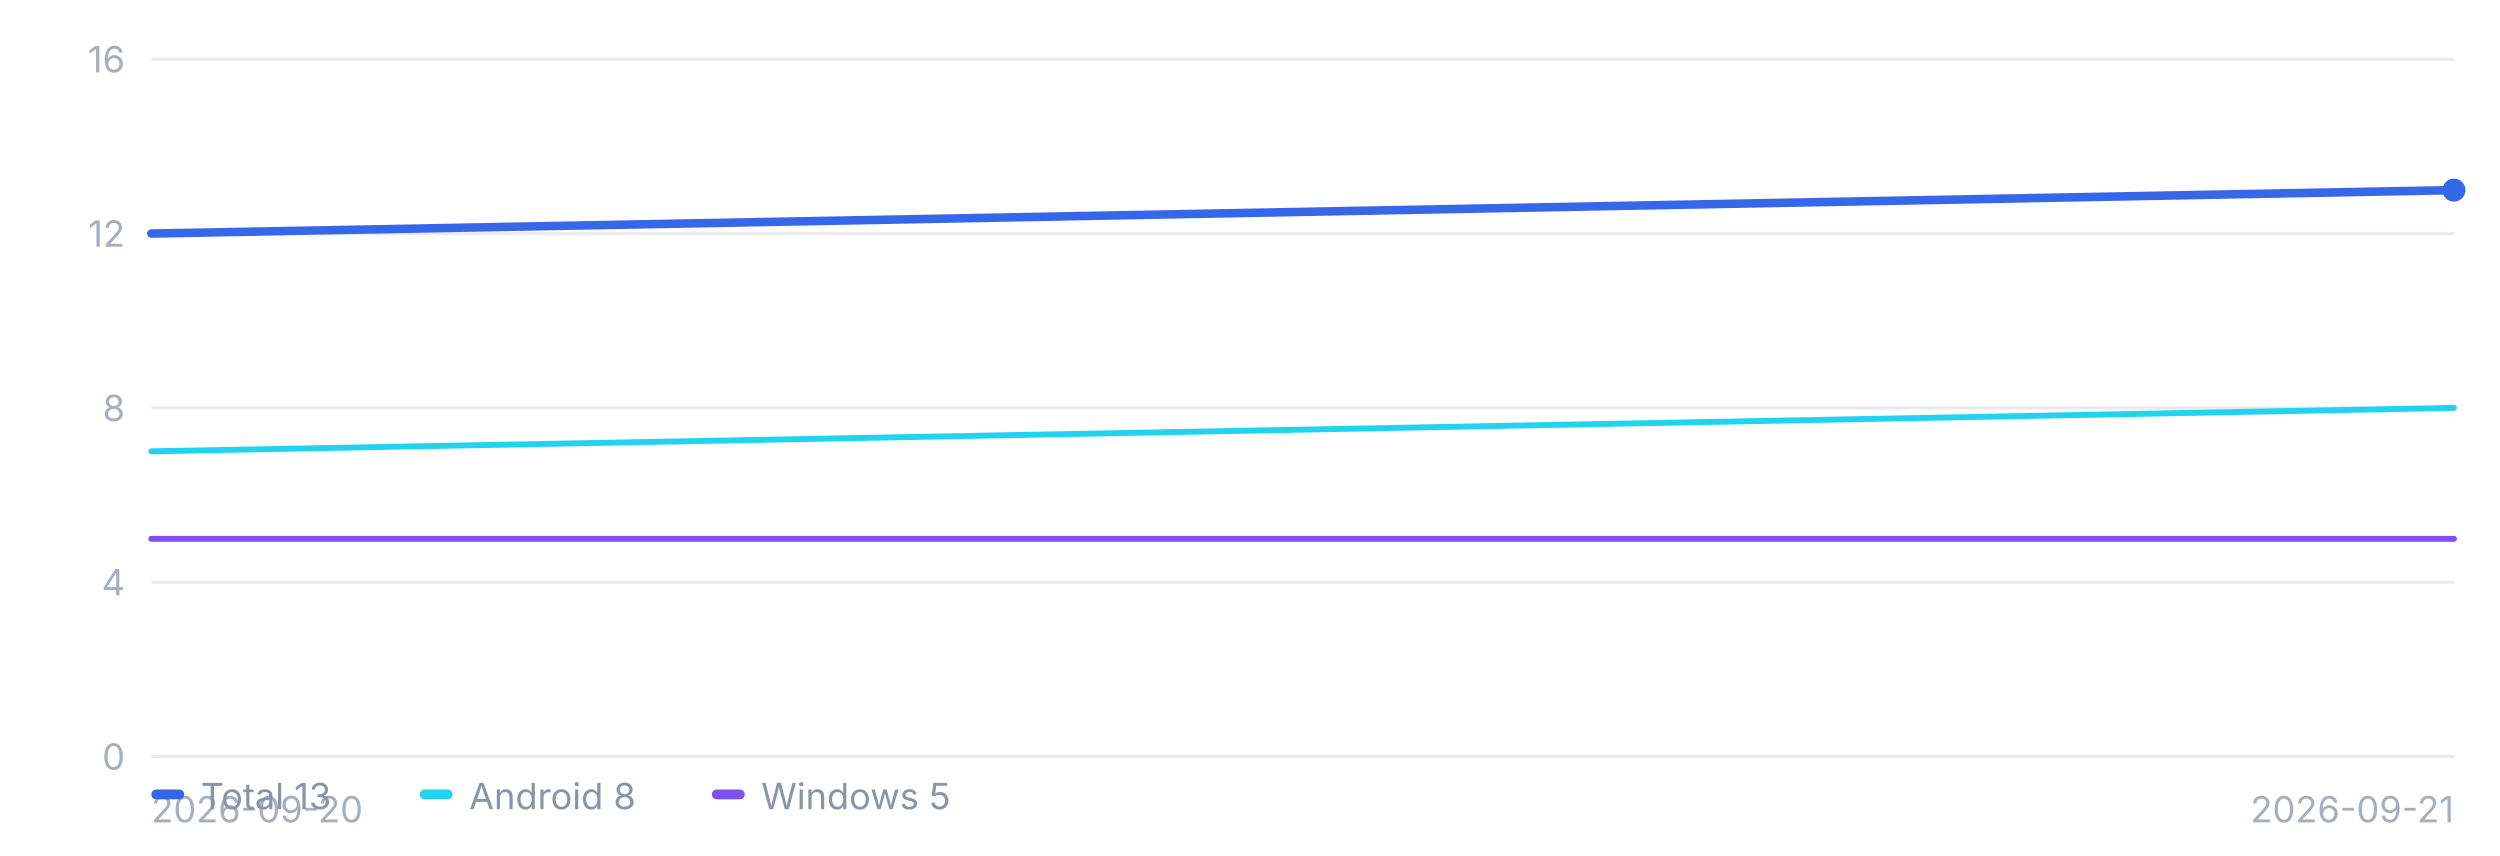
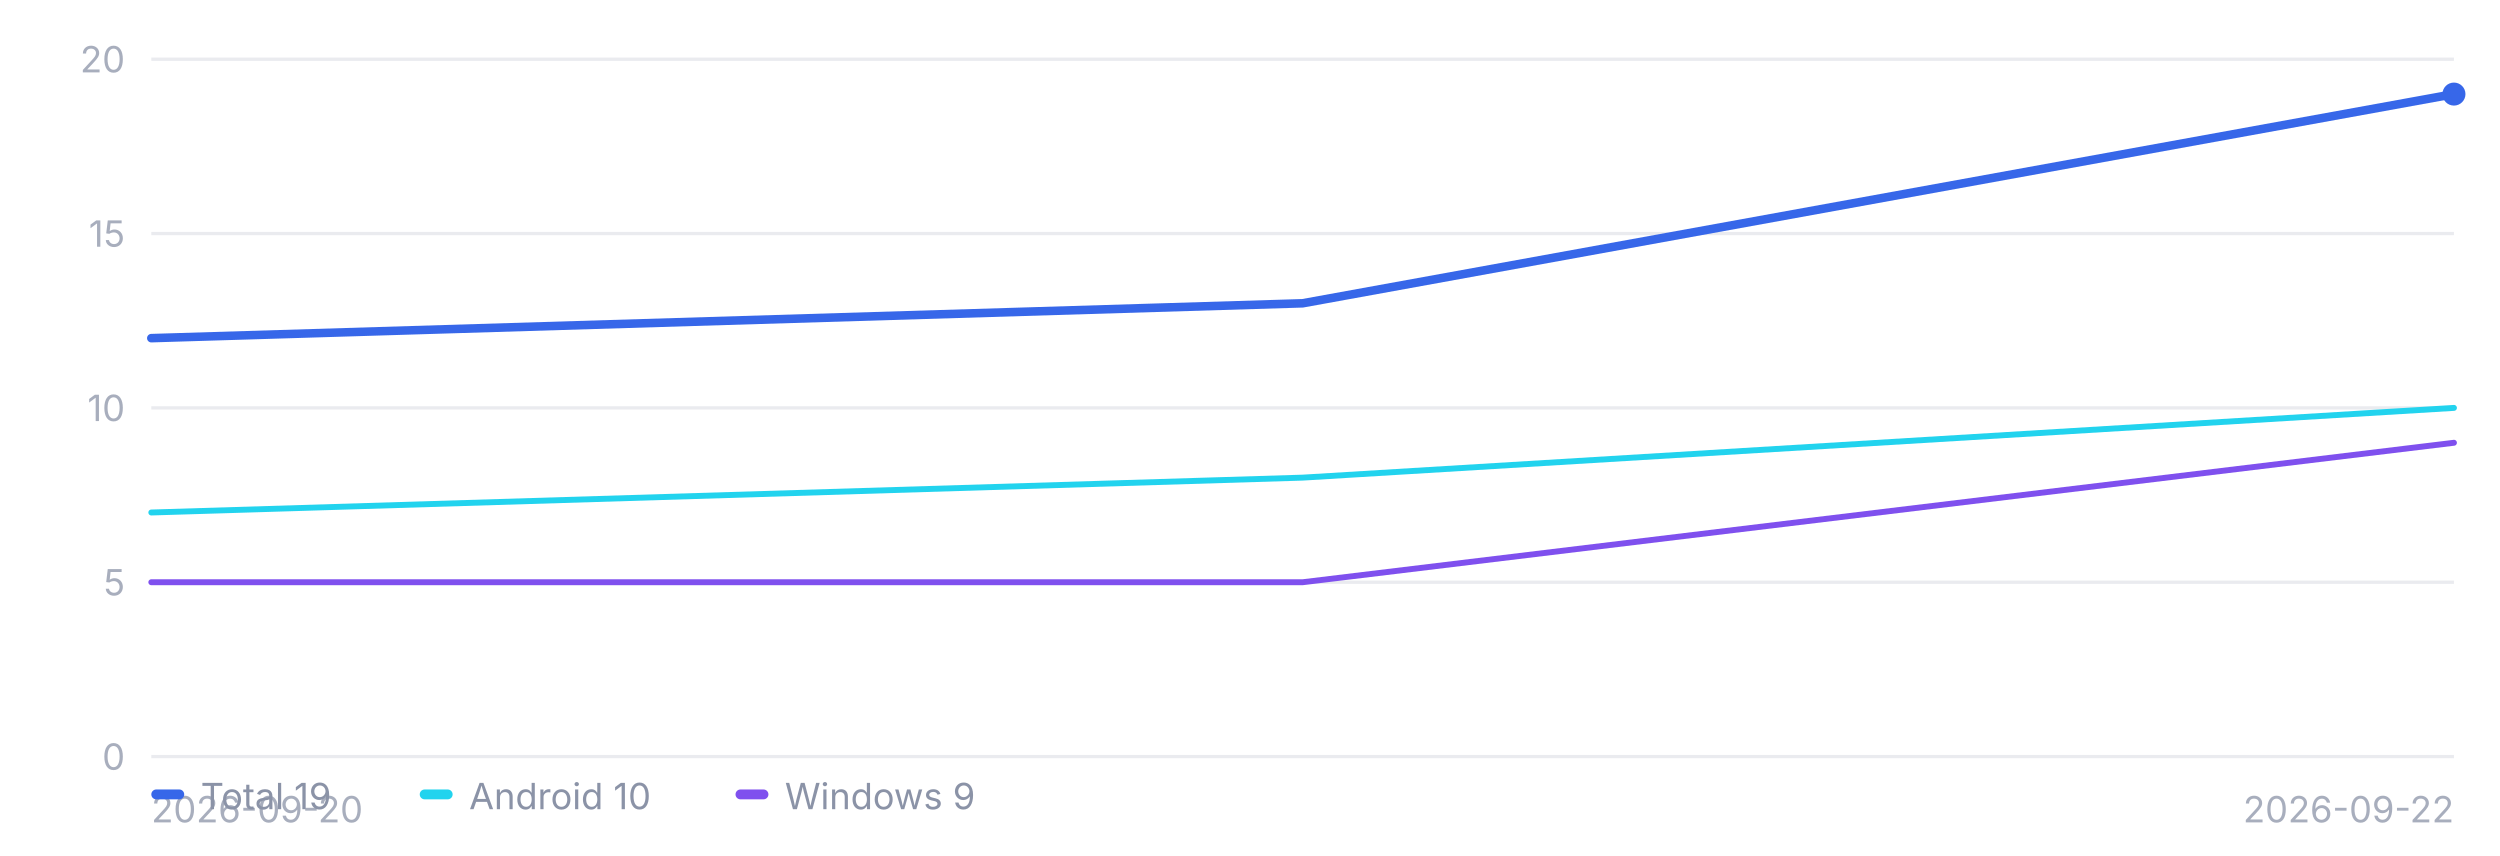
- <svg xmlns="http://www.w3.org/2000/svg" width="760" height="260" viewBox="0 0 760 260" role="img" aria-label="CubePilot downloads over time. Latest total 13.">
+ <svg xmlns="http://www.w3.org/2000/svg" width="760" height="260" viewBox="0 0 760 260" role="img" aria-label="CubePilot downloads over time. Latest total 19.">
  <style>text{font-family:system-ui,-apple-system,Segoe UI,sans-serif}</style>
  <line x1="46" y1="230.0" x2="746" y2="230.0" stroke="#8b93a7" stroke-opacity="0.18" stroke-width="1" />
  <text x="38" y="234.0" text-anchor="end" font-size="11" fill="#8b93a7" fill-opacity="0.75">0</text>
  <line x1="46" y1="177.0" x2="746" y2="177.0" stroke="#8b93a7" stroke-opacity="0.18" stroke-width="1" />
-   <text x="38" y="181.0" text-anchor="end" font-size="11" fill="#8b93a7" fill-opacity="0.75">4</text>
+   <text x="38" y="181.0" text-anchor="end" font-size="11" fill="#8b93a7" fill-opacity="0.75">5</text>
  <line x1="46" y1="124.0" x2="746" y2="124.0" stroke="#8b93a7" stroke-opacity="0.18" stroke-width="1" />
-   <text x="38" y="128.0" text-anchor="end" font-size="11" fill="#8b93a7" fill-opacity="0.75">8</text>
+   <text x="38" y="128.0" text-anchor="end" font-size="11" fill="#8b93a7" fill-opacity="0.75">10</text>
  <line x1="46" y1="71.0" x2="746" y2="71.0" stroke="#8b93a7" stroke-opacity="0.18" stroke-width="1" />
-   <text x="38" y="75.0" text-anchor="end" font-size="11" fill="#8b93a7" fill-opacity="0.75">12</text>
+   <text x="38" y="75.0" text-anchor="end" font-size="11" fill="#8b93a7" fill-opacity="0.75">15</text>
  <line x1="46" y1="18.0" x2="746" y2="18.0" stroke="#8b93a7" stroke-opacity="0.18" stroke-width="1" />
-   <text x="38" y="22.0" text-anchor="end" font-size="11" fill="#8b93a7" fill-opacity="0.75">16</text>
-   <polyline points="46.0,137.2 746.0,124.0" fill="none" stroke="#22D3EE" stroke-width="1.8" stroke-linejoin="round" stroke-linecap="round" />
-   <polyline points="46.0,163.8 746.0,163.8" fill="none" stroke="#7F50EE" stroke-width="1.8" stroke-linejoin="round" stroke-linecap="round" />
-   <polyline points="46.0,71.0 746.0,57.8" fill="none" stroke="#3767E9" stroke-width="2.6" stroke-linejoin="round" stroke-linecap="round" />
-   <circle cx="746.0" cy="57.8" r="3.5" fill="#3767E9" />
+   <text x="38" y="22.0" text-anchor="end" font-size="11" fill="#8b93a7" fill-opacity="0.75">20</text>
+   <polyline points="46.0,155.8 396.0,145.2 746.0,124.0" fill="none" stroke="#22D3EE" stroke-width="1.8" stroke-linejoin="round" stroke-linecap="round" />
+   <polyline points="46.0,177.0 396.0,177.0 746.0,134.6" fill="none" stroke="#7F50EE" stroke-width="1.8" stroke-linejoin="round" stroke-linecap="round" />
+   <polyline points="46.0,102.8 396.0,92.2 746.0,28.6" fill="none" stroke="#3767E9" stroke-width="2.6" stroke-linejoin="round" stroke-linecap="round" />
+   <circle cx="746.0" cy="28.6" r="3.5" fill="#3767E9" />
  <text x="46" y="250" font-size="11" fill="#8b93a7" fill-opacity="0.75">2026-09-20</text>
-   <text x="746" y="250" text-anchor="end" font-size="11" fill="#8b93a7" fill-opacity="0.75">2026-09-21</text>
+   <text x="746" y="250" text-anchor="end" font-size="11" fill="#8b93a7" fill-opacity="0.75">2026-09-22</text>
  <rect x="46" y="240" width="10" height="3" rx="1.5" fill="#3767E9" />
-   <text x="61" y="246" font-size="11" fill="#8b93a7">Total 13</text>
+   <text x="61" y="246" font-size="11" fill="#8b93a7">Total 19</text>
  <rect x="127.6" y="240" width="10" height="3" rx="1.5" fill="#22D3EE" />
-   <text x="142.6" y="246" font-size="11" fill="#8b93a7">Android 8</text>
-   <rect x="216.4" y="240" width="10" height="3" rx="1.5" fill="#7F50EE" />
-   <text x="231.4" y="246" font-size="11" fill="#8b93a7">Windows 5</text>
+   <text x="142.6" y="246" font-size="11" fill="#8b93a7">Android 10</text>
+   <rect x="223.6" y="240" width="10" height="3" rx="1.5" fill="#7F50EE" />
+   <text x="238.6" y="246" font-size="11" fill="#8b93a7">Windows 9</text>
</svg>
